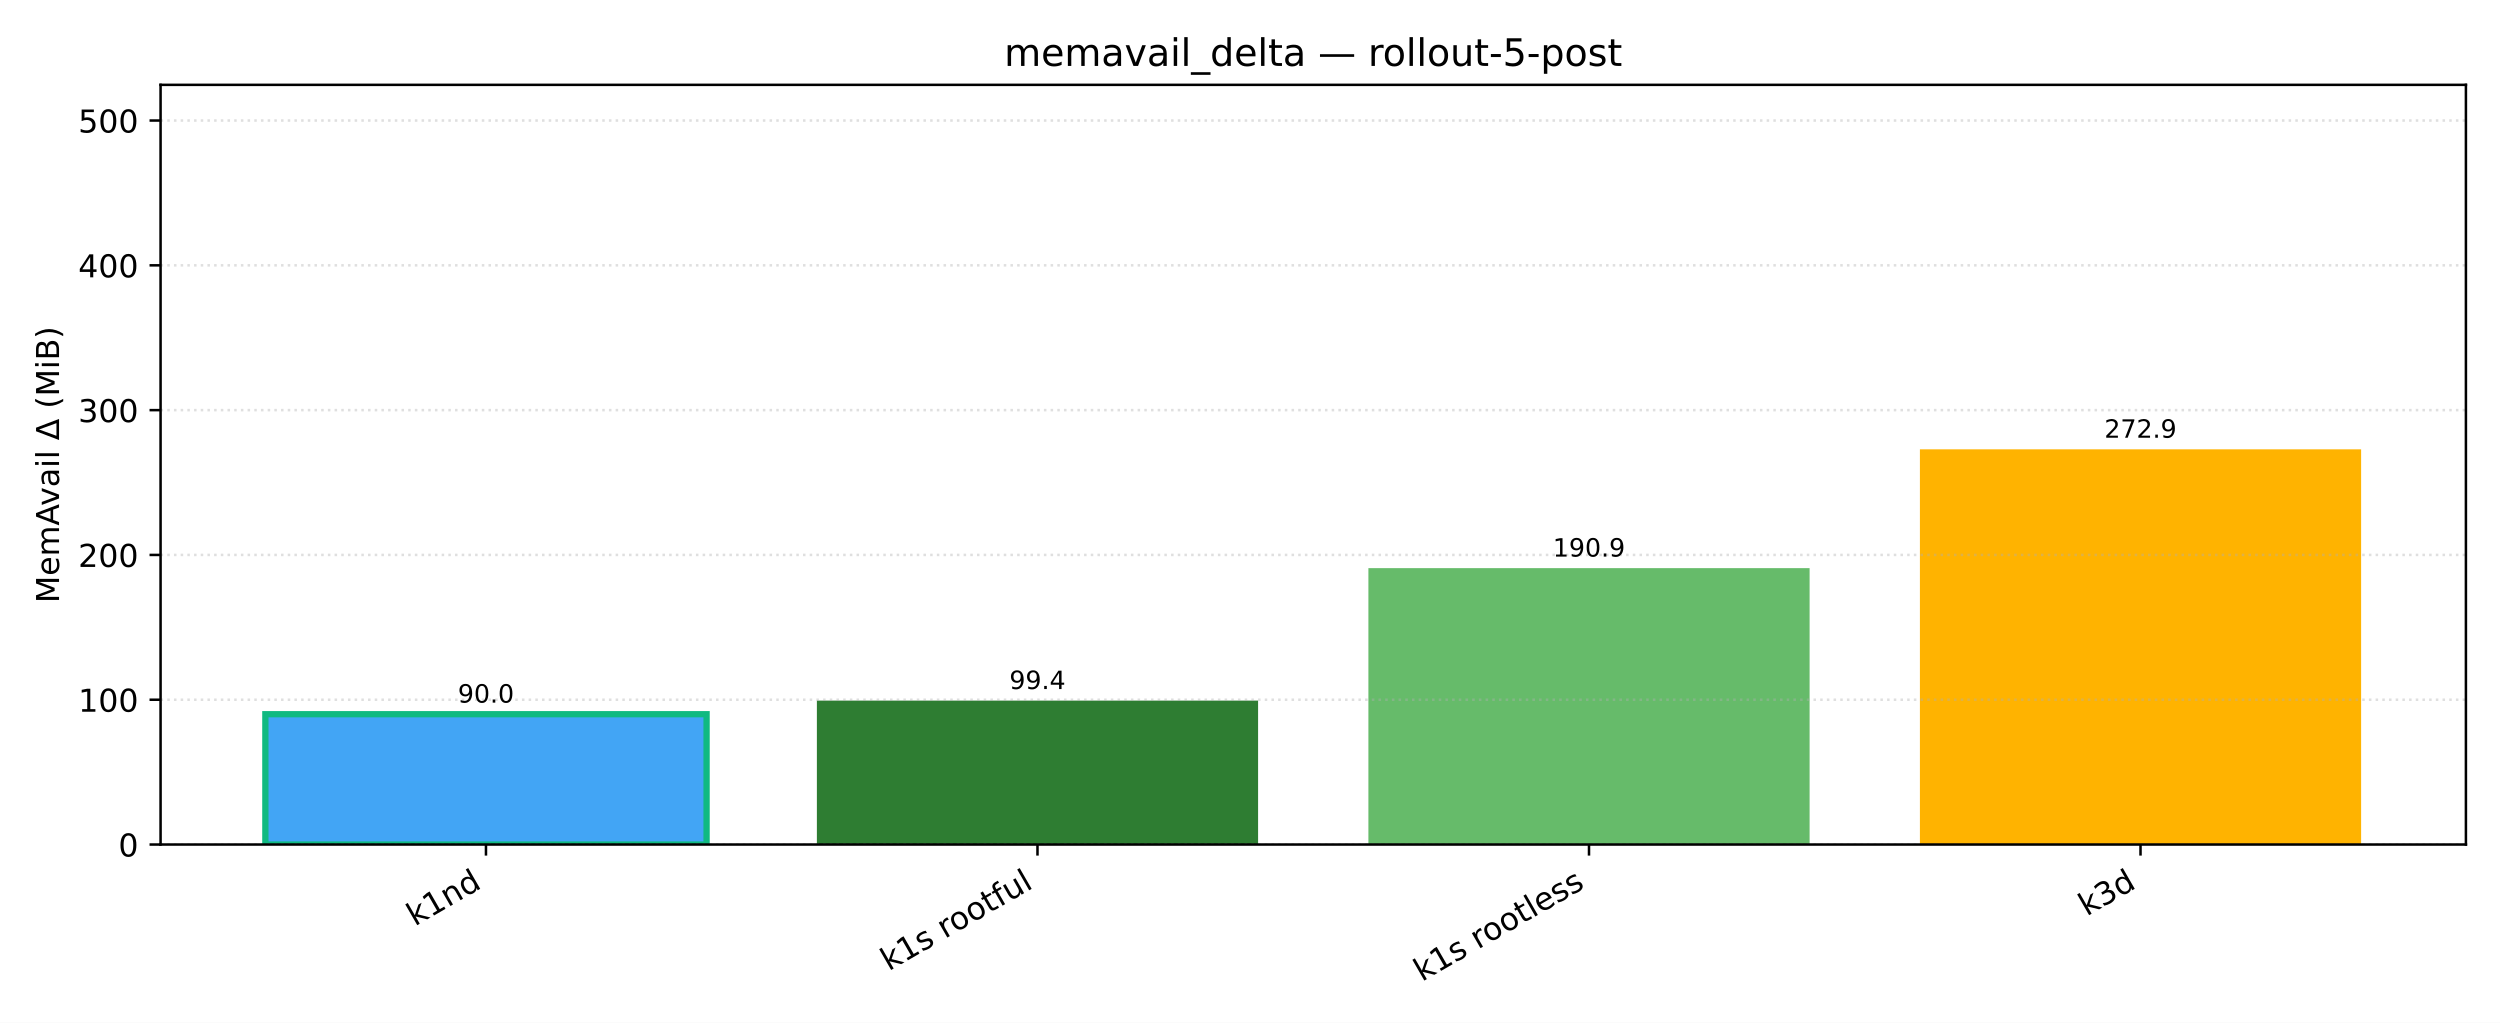
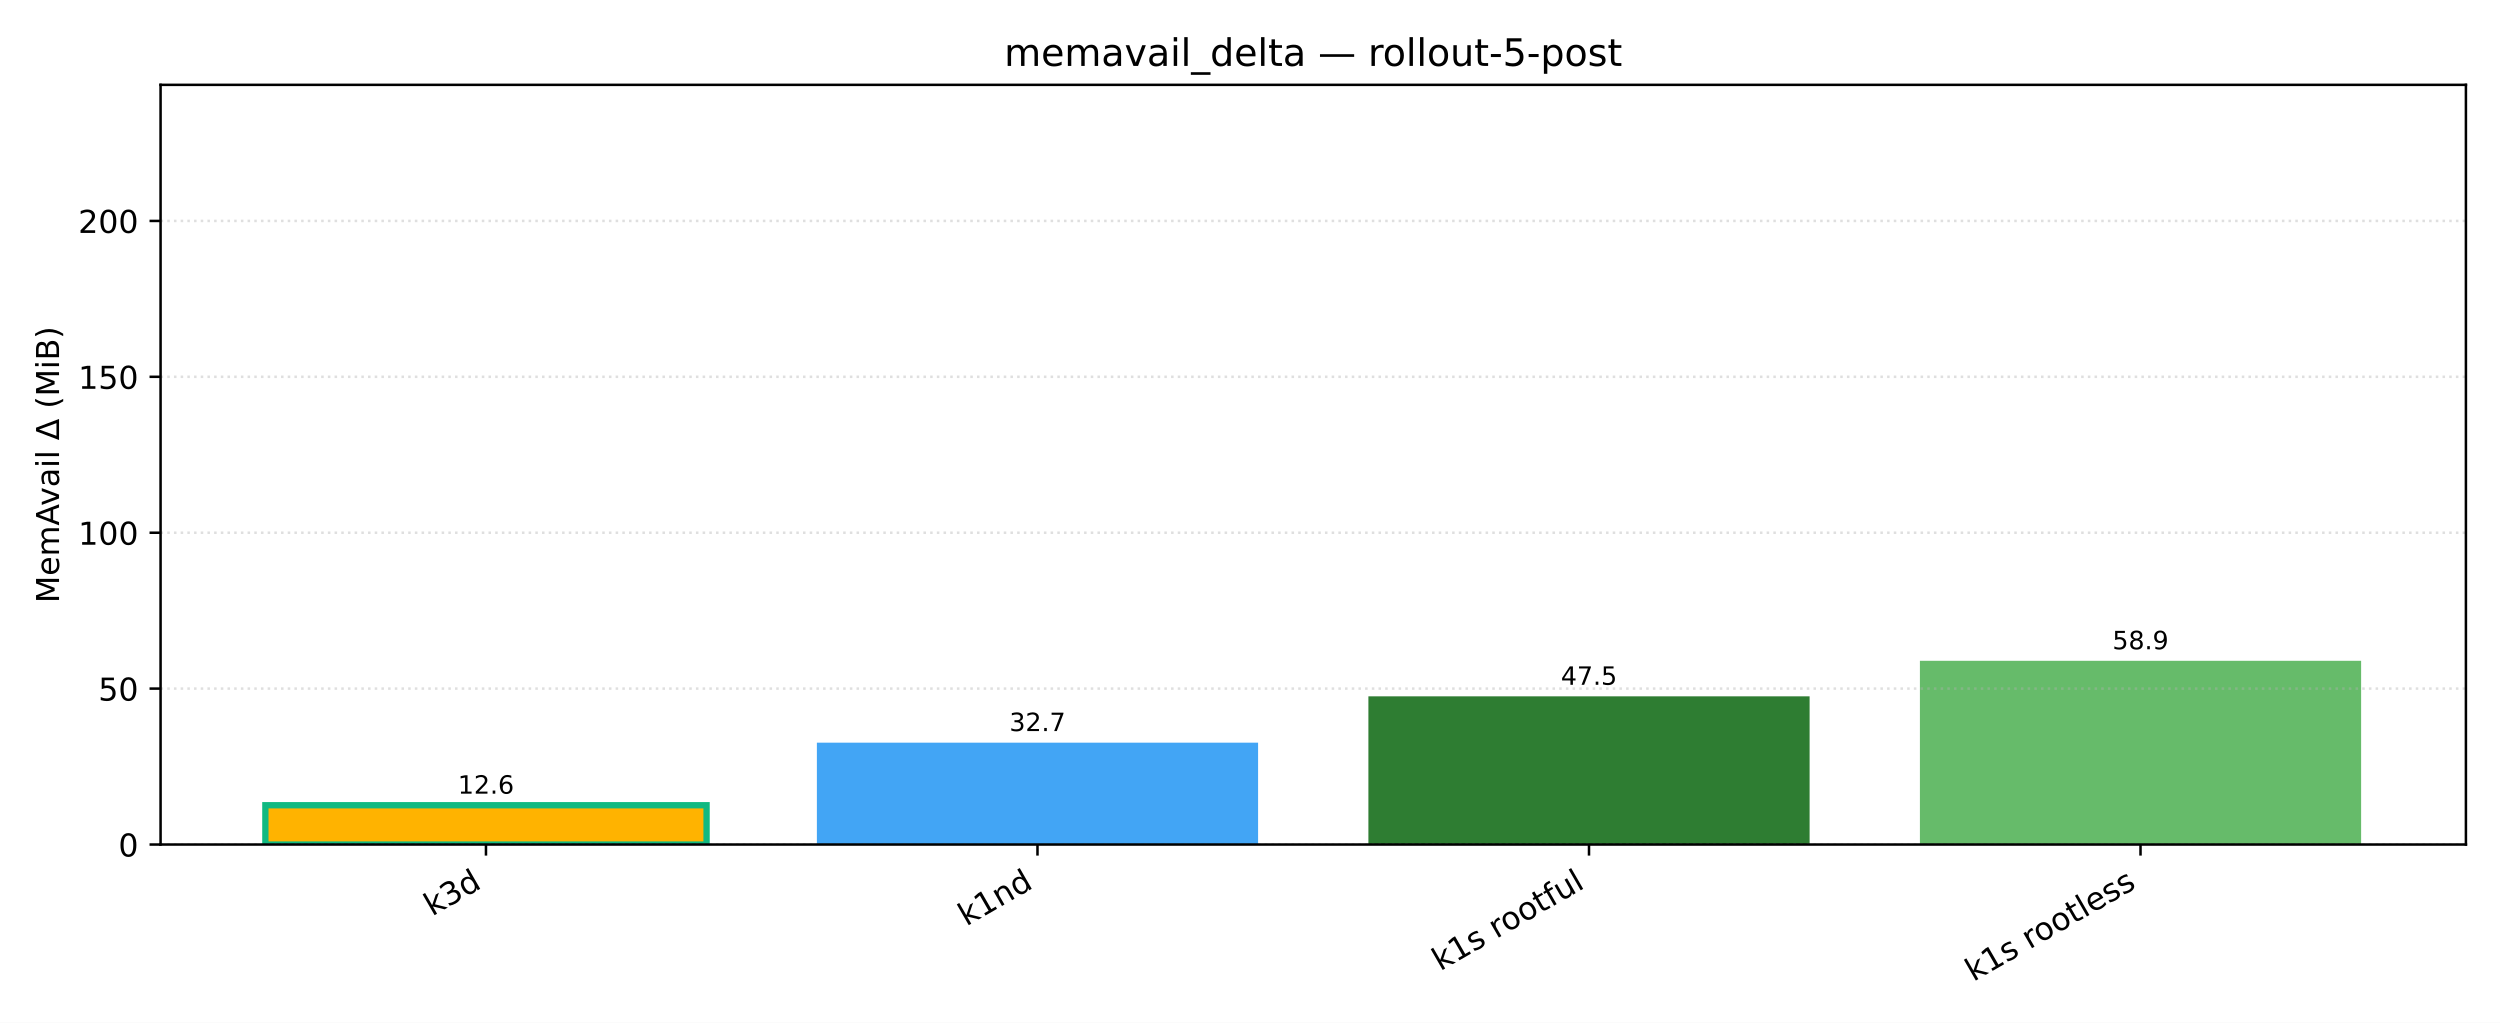
<svg xmlns="http://www.w3.org/2000/svg" xmlns:xlink="http://www.w3.org/1999/xlink" width="792pt" height="324pt" viewBox="0 0 792 324" version="1.1">
  <defs>
    <style type="text/css">*{stroke-linejoin: round; stroke-linecap: butt}</style>
  </defs>
  <g id="figure_1">
    <g id="patch_1">
      <path d="M 0 324  L 792 324  L 792 0  L 0 0  z " style="fill: #ffffff" />
    </g>
    <g id="axes_1">
      <g id="patch_2">
        <path d="M 50.87 267.545  L 781.2 267.545  L 781.2 26.88  L 50.87 26.88  z " style="fill: #ffffff" />
      </g>
      <g id="patch_3">
-         <path d="M 84.067 267.545  L 223.843 267.545  L 223.843 226.258  L 84.067 226.258  z " clip-path="url(#padafec0f7f)" style="fill: #42a5f5; stroke: #10b981; stroke-width: 2; stroke-linejoin: miter" />
+         <path d="M 84.067 267.545  L 223.843 267.545  L 223.843 255.102  L 84.067 255.102  z " clip-path="url(#p17bb90cc73)" style="fill: #ffb300; stroke: #10b981; stroke-width: 2; stroke-linejoin: miter" />
      </g>
      <g id="patch_4">
-         <path d="M 258.787 267.545  L 398.563 267.545  L 398.563 221.956  L 258.787 221.956  z " clip-path="url(#padafec0f7f)" style="fill: #2e7d32" />
+         <path d="M 258.787 267.545  L 398.563 267.545  L 398.563 235.273  L 258.787 235.273  z " clip-path="url(#p17bb90cc73)" style="fill: #42a5f5" />
      </g>
      <g id="patch_5">
-         <path d="M 433.507 267.545  L 573.283 267.545  L 573.283 179.993  L 433.507 179.993  z " clip-path="url(#padafec0f7f)" style="fill: #66bb6a" />
+         <path d="M 433.507 267.545  L 573.283 267.545  L 573.283 220.602  L 433.507 220.602  z " clip-path="url(#p17bb90cc73)" style="fill: #2e7d32" />
      </g>
      <g id="patch_6">
-         <path d="M 608.227 267.545  L 748.003 267.545  L 748.003 142.342  L 608.227 142.342  z " clip-path="url(#padafec0f7f)" style="fill: #ffb300" />
+         <path d="M 608.227 267.545  L 748.003 267.545  L 748.003 209.351  L 608.227 209.351  z " clip-path="url(#p17bb90cc73)" style="fill: #66bb6a" />
      </g>
      <g id="matplotlib.axis_1">
        <g id="xtick_1">
          <g id="line2d_1">
            <defs>
-               <path id="m9d5cf98ac4" d="M 0 0  L 0 3.5  " style="stroke: #000000; stroke-width: 0.8" />
+               <path id="mf67322bbaf" d="M 0 0  L 0 3.5  " style="stroke: #000000; stroke-width: 0.8" />
            </defs>
            <g>
-               <use xlink:href="#m9d5cf98ac4" x="153.955" y="267.545" style="stroke: #000000; stroke-width: 0.8" />
+               <use xlink:href="#mf67322bbaf" x="153.955" y="267.545" style="stroke: #000000; stroke-width: 0.8" />
            </g>
          </g>
          <g id="text_1">
-             <g transform="translate(131.4038 293.5454) rotate(-30) scale(0.1 -0.1)">
+             <g transform="translate(136.8922 290.3767) rotate(-30) scale(0.1 -0.1)">
              <defs>
                <path id="DejaVuSans-6b" d="M 581 4863  L 1159 4863  L 1159 1991  L 2875 3500  L 3609 3500  L 1753 1863  L 3688 0  L 2938 0  L 1159 1709  L 1159 0  L 581 0  L 581 4863  z " transform="scale(0.015625)" />
+                 <path id="DejaVuSans-33" d="M 2597 2516  Q 3050 2419 3304 2112  Q 3559 1806 3559 1356  Q 3559 666 3084 287  Q 2609 -91 1734 -91  Q 1441 -91 1130 -33  Q 819 25 488 141  L 488 750  Q 750 597 1062 519  Q 1375 441 1716 441  Q 2309 441 2620 675  Q 2931 909 2931 1356  Q 2931 1769 2642 2001  Q 2353 2234 1838 2234  L 1294 2234  L 1294 2753  L 1863 2753  Q 2328 2753 2575 2939  Q 2822 3125 2822 3475  Q 2822 3834 2567 4026  Q 2313 4219 1838 4219  Q 1578 4219 1281 4162  Q 984 4106 628 3988  L 628 4550  Q 988 4650 1302 4700  Q 1616 4750 1894 4750  Q 2613 4750 3031 4423  Q 3450 4097 3450 3541  Q 3450 3153 3228 2886  Q 3006 2619 2597 2516  z " transform="scale(0.015625)" />
+                 <path id="DejaVuSans-64" d="M 2906 2969  L 2906 4863  L 3481 4863  L 3481 0  L 2906 0  L 2906 525  Q 2725 213 2448 61  Q 2172 -91 1784 -91  Q 1150 -91 751 415  Q 353 922 353 1747  Q 353 2572 751 3078  Q 1150 3584 1784 3584  Q 2172 3584 2448 3432  Q 2725 3281 2906 2969  z M 947 1747  Q 947 1113 1208 752  Q 1469 391 1925 391  Q 2381 391 2643 752  Q 2906 1113 2906 1747  Q 2906 2381 2643 2742  Q 2381 3103 1925 3103  Q 1469 3103 1208 2742  Q 947 2381 947 1747  z " transform="scale(0.015625)" />
+               </defs>
+               <use xlink:href="#DejaVuSans-6b" />
+               <use xlink:href="#DejaVuSans-33" transform="translate(57.91016 0)" />
+               <use xlink:href="#DejaVuSans-64" transform="translate(121.5332 0)" />
+             </g>
+           </g>
+         </g>
+         <g id="xtick_2">
+           <g id="line2d_2">
+             <g>
+               <use xlink:href="#mf67322bbaf" x="328.675" y="267.545" style="stroke: #000000; stroke-width: 0.8" />
+             </g>
+           </g>
+           <g id="text_2">
+             <g transform="translate(306.1238 293.5454) rotate(-30) scale(0.1 -0.1)">
+               <defs>
                <path id="DejaVuSans-31" d="M 794 531  L 1825 531  L 1825 4091  L 703 3866  L 703 4441  L 1819 4666  L 2450 4666  L 2450 531  L 3481 531  L 3481 0  L 794 0  L 794 531  z " transform="scale(0.015625)" />
                <path id="DejaVuSans-6e" d="M 3513 2113  L 3513 0  L 2938 0  L 2938 2094  Q 2938 2591 2744 2837  Q 2550 3084 2163 3084  Q 1697 3084 1428 2787  Q 1159 2491 1159 1978  L 1159 0  L 581 0  L 581 3500  L 1159 3500  L 1159 2956  Q 1366 3272 1645 3428  Q 1925 3584 2291 3584  Q 2894 3584 3203 3211  Q 3513 2838 3513 2113  z " transform="scale(0.015625)" />
-                 <path id="DejaVuSans-64" d="M 2906 2969  L 2906 4863  L 3481 4863  L 3481 0  L 2906 0  L 2906 525  Q 2725 213 2448 61  Q 2172 -91 1784 -91  Q 1150 -91 751 415  Q 353 922 353 1747  Q 353 2572 751 3078  Q 1150 3584 1784 3584  Q 2172 3584 2448 3432  Q 2725 3281 2906 2969  z M 947 1747  Q 947 1113 1208 752  Q 1469 391 1925 391  Q 2381 391 2643 752  Q 2906 1113 2906 1747  Q 2906 2381 2643 2742  Q 2381 3103 1925 3103  Q 1469 3103 1208 2742  Q 947 2381 947 1747  z " transform="scale(0.015625)" />
              </defs>
              <use xlink:href="#DejaVuSans-6b" />
              <use xlink:href="#DejaVuSans-31" transform="translate(57.91016 0)" />
              <use xlink:href="#DejaVuSans-6e" transform="translate(121.5332 0)" />
              <use xlink:href="#DejaVuSans-64" transform="translate(184.9121 0)" />
            </g>
          </g>
        </g>
-         <g id="xtick_2">
-           <g id="line2d_2">
-             <g>
-               <use xlink:href="#m9d5cf98ac4" x="328.675" y="267.545" style="stroke: #000000; stroke-width: 0.8" />
-             </g>
-           </g>
-           <g id="text_2">
-             <g transform="translate(281.545 307.7361) rotate(-30) scale(0.1 -0.1)">
+         <g id="xtick_3">
+           <g id="line2d_3">
+             <g>
+               <use xlink:href="#mf67322bbaf" x="503.395" y="267.545" style="stroke: #000000; stroke-width: 0.8" />
+             </g>
+           </g>
+           <g id="text_3">
+             <g transform="translate(456.2651 307.7361) rotate(-30) scale(0.1 -0.1)">
              <defs>
                <path id="DejaVuSans-73" d="M 2834 3397  L 2834 2853  Q 2591 2978 2328 3040  Q 2066 3103 1784 3103  Q 1356 3103 1142 2972  Q 928 2841 928 2578  Q 928 2378 1081 2264  Q 1234 2150 1697 2047  L 1894 2003  Q 2506 1872 2764 1633  Q 3022 1394 3022 966  Q 3022 478 2636 193  Q 2250 -91 1575 -91  Q 1294 -91 989 -36  Q 684 19 347 128  L 347 722  Q 666 556 975 473  Q 1284 391 1588 391  Q 1994 391 2212 530  Q 2431 669 2431 922  Q 2431 1156 2273 1281  Q 2116 1406 1581 1522  L 1381 1569  Q 847 1681 609 1914  Q 372 2147 372 2553  Q 372 3047 722 3315  Q 1072 3584 1716 3584  Q 2034 3584 2315 3537  Q 2597 3491 2834 3397  z " transform="scale(0.015625)" />
                <path id="DejaVuSans-20" transform="scale(0.015625)" />
                <path id="DejaVuSans-72" d="M 2631 2963  Q 2534 3019 2420 3045  Q 2306 3072 2169 3072  Q 1681 3072 1420 2755  Q 1159 2438 1159 1844  L 1159 0  L 581 0  L 581 3500  L 1159 3500  L 1159 2956  Q 1341 3275 1631 3429  Q 1922 3584 2338 3584  Q 2397 3584 2469 3576  Q 2541 3569 2628 3553  L 2631 2963  z " transform="scale(0.015625)" />
                <path id="DejaVuSans-6f" d="M 1959 3097  Q 1497 3097 1228 2736  Q 959 2375 959 1747  Q 959 1119 1226 758  Q 1494 397 1959 397  Q 2419 397 2687 759  Q 2956 1122 2956 1747  Q 2956 2369 2687 2733  Q 2419 3097 1959 3097  z M 1959 3584  Q 2709 3584 3137 3096  Q 3566 2609 3566 1747  Q 3566 888 3137 398  Q 2709 -91 1959 -91  Q 1206 -91 779 398  Q 353 888 353 1747  Q 353 2609 779 3096  Q 1206 3584 1959 3584  z " transform="scale(0.015625)" />
                <path id="DejaVuSans-74" d="M 1172 4494  L 1172 3500  L 2356 3500  L 2356 3053  L 1172 3053  L 1172 1153  Q 1172 725 1289 603  Q 1406 481 1766 481  L 2356 481  L 2356 0  L 1766 0  Q 1100 0 847 248  Q 594 497 594 1153  L 594 3053  L 172 3053  L 172 3500  L 594 3500  L 594 4494  L 1172 4494  z " transform="scale(0.015625)" />
                <path id="DejaVuSans-66" d="M 2375 4863  L 2375 4384  L 1825 4384  Q 1516 4384 1395 4259  Q 1275 4134 1275 3809  L 1275 3500  L 2222 3500  L 2222 3053  L 1275 3053  L 1275 0  L 697 0  L 697 3053  L 147 3053  L 147 3500  L 697 3500  L 697 3744  Q 697 4328 969 4595  Q 1241 4863 1831 4863  L 2375 4863  z " transform="scale(0.015625)" />
                <path id="DejaVuSans-75" d="M 544 1381  L 544 3500  L 1119 3500  L 1119 1403  Q 1119 906 1312 657  Q 1506 409 1894 409  Q 2359 409 2629 706  Q 2900 1003 2900 1516  L 2900 3500  L 3475 3500  L 3475 0  L 2900 0  L 2900 538  Q 2691 219 2414 64  Q 2138 -91 1772 -91  Q 1169 -91 856 284  Q 544 659 544 1381  z M 1991 3584  L 1991 3584  z " transform="scale(0.015625)" />
                <path id="DejaVuSans-6c" d="M 603 4863  L 1178 4863  L 1178 0  L 603 0  L 603 4863  z " transform="scale(0.015625)" />
              </defs>
              <use xlink:href="#DejaVuSans-6b" />
              <use xlink:href="#DejaVuSans-31" transform="translate(57.91016 0)" />
              <use xlink:href="#DejaVuSans-73" transform="translate(121.5332 0)" />
              <use xlink:href="#DejaVuSans-20" transform="translate(173.6328 0)" />
              <use xlink:href="#DejaVuSans-72" transform="translate(205.4199 0)" />
              <use xlink:href="#DejaVuSans-6f" transform="translate(244.2832 0)" />
              <use xlink:href="#DejaVuSans-6f" transform="translate(305.4648 0)" />
              <use xlink:href="#DejaVuSans-74" transform="translate(366.6465 0)" />
              <use xlink:href="#DejaVuSans-66" transform="translate(405.8555 0)" />
              <use xlink:href="#DejaVuSans-75" transform="translate(441.0605 0)" />
              <use xlink:href="#DejaVuSans-6c" transform="translate(504.4395 0)" />
            </g>
          </g>
        </g>
-         <g id="xtick_3">
-           <g id="line2d_3">
-             <g>
-               <use xlink:href="#m9d5cf98ac4" x="503.395" y="267.545" style="stroke: #000000; stroke-width: 0.8" />
-             </g>
-           </g>
-           <g id="text_3">
-             <g transform="translate(450.4505 311.0931) rotate(-30) scale(0.1 -0.1)">
+         <g id="xtick_4">
+           <g id="line2d_4">
+             <g>
+               <use xlink:href="#mf67322bbaf" x="678.115" y="267.545" style="stroke: #000000; stroke-width: 0.8" />
+             </g>
+           </g>
+           <g id="text_4">
+             <g transform="translate(625.1706 311.0931) rotate(-30) scale(0.1 -0.1)">
              <defs>
                <path id="DejaVuSans-65" d="M 3597 1894  L 3597 1613  L 953 1613  Q 991 1019 1311 708  Q 1631 397 2203 397  Q 2534 397 2845 478  Q 3156 559 3463 722  L 3463 178  Q 3153 47 2828 -22  Q 2503 -91 2169 -91  Q 1331 -91 842 396  Q 353 884 353 1716  Q 353 2575 817 3079  Q 1281 3584 2069 3584  Q 2775 3584 3186 3129  Q 3597 2675 3597 1894  z M 3022 2063  Q 3016 2534 2758 2815  Q 2500 3097 2075 3097  Q 1594 3097 1305 2825  Q 1016 2553 972 2059  L 3022 2063  z " transform="scale(0.015625)" />
              </defs>
              <use xlink:href="#DejaVuSans-6b" />
              <use xlink:href="#DejaVuSans-31" transform="translate(57.91016 0)" />
              <use xlink:href="#DejaVuSans-73" transform="translate(121.5332 0)" />
              <use xlink:href="#DejaVuSans-20" transform="translate(173.6328 0)" />
              <use xlink:href="#DejaVuSans-72" transform="translate(205.4199 0)" />
              <use xlink:href="#DejaVuSans-6f" transform="translate(244.2832 0)" />
              <use xlink:href="#DejaVuSans-6f" transform="translate(305.4648 0)" />
              <use xlink:href="#DejaVuSans-74" transform="translate(366.6465 0)" />
              <use xlink:href="#DejaVuSans-6c" transform="translate(405.8555 0)" />
              <use xlink:href="#DejaVuSans-65" transform="translate(433.6387 0)" />
              <use xlink:href="#DejaVuSans-73" transform="translate(495.1621 0)" />
              <use xlink:href="#DejaVuSans-73" transform="translate(547.2617 0)" />
            </g>
          </g>
        </g>
-         <g id="xtick_4">
-           <g id="line2d_4">
-             <g>
-               <use xlink:href="#m9d5cf98ac4" x="678.115" y="267.545" style="stroke: #000000; stroke-width: 0.8" />
-             </g>
-           </g>
-           <g id="text_4">
-             <g transform="translate(661.0525 290.3767) rotate(-30) scale(0.1 -0.1)">
-               <defs>
-                 <path id="DejaVuSans-33" d="M 2597 2516  Q 3050 2419 3304 2112  Q 3559 1806 3559 1356  Q 3559 666 3084 287  Q 2609 -91 1734 -91  Q 1441 -91 1130 -33  Q 819 25 488 141  L 488 750  Q 750 597 1062 519  Q 1375 441 1716 441  Q 2309 441 2620 675  Q 2931 909 2931 1356  Q 2931 1769 2642 2001  Q 2353 2234 1838 2234  L 1294 2234  L 1294 2753  L 1863 2753  Q 2328 2753 2575 2939  Q 2822 3125 2822 3475  Q 2822 3834 2567 4026  Q 2313 4219 1838 4219  Q 1578 4219 1281 4162  Q 984 4106 628 3988  L 628 4550  Q 988 4650 1302 4700  Q 1616 4750 1894 4750  Q 2613 4750 3031 4423  Q 3450 4097 3450 3541  Q 3450 3153 3228 2886  Q 3006 2619 2597 2516  z " transform="scale(0.015625)" />
-               </defs>
-               <use xlink:href="#DejaVuSans-6b" />
-               <use xlink:href="#DejaVuSans-33" transform="translate(57.91016 0)" />
-               <use xlink:href="#DejaVuSans-64" transform="translate(121.5332 0)" />
-             </g>
-           </g>
-         </g>
      </g>
      <g id="matplotlib.axis_2">
        <g id="ytick_1">
          <g id="line2d_5">
-             <path d="M 50.87 267.545  L 781.2 267.545  " clip-path="url(#padafec0f7f)" style="fill: none; stroke-dasharray: 0.8,1.32; stroke-dashoffset: 0; stroke: #b0b0b0; stroke-opacity: 0.4; stroke-width: 0.8" />
+             <path d="M 50.87 267.545  L 781.2 267.545  " clip-path="url(#p17bb90cc73)" style="fill: none; stroke-dasharray: 0.8,1.32; stroke-dashoffset: 0; stroke: #b0b0b0; stroke-opacity: 0.4; stroke-width: 0.8" />
          </g>
          <g id="line2d_6">
            <defs>
-               <path id="ma9db6f9432" d="M 0 0  L -3.5 0  " style="stroke: #000000; stroke-width: 0.8" />
+               <path id="m712dbb9ebc" d="M 0 0  L -3.5 0  " style="stroke: #000000; stroke-width: 0.8" />
            </defs>
            <g>
-               <use xlink:href="#ma9db6f9432" x="50.87" y="267.545" style="stroke: #000000; stroke-width: 0.8" />
+               <use xlink:href="#m712dbb9ebc" x="50.87" y="267.545" style="stroke: #000000; stroke-width: 0.8" />
            </g>
          </g>
          <g id="text_5">
            <g transform="translate(37.5075 271.3447) scale(0.1 -0.1)">
              <defs>
                <path id="DejaVuSans-30" d="M 2034 4250  Q 1547 4250 1301 3770  Q 1056 3291 1056 2328  Q 1056 1369 1301 889  Q 1547 409 2034 409  Q 2525 409 2770 889  Q 3016 1369 3016 2328  Q 3016 3291 2770 3770  Q 2525 4250 2034 4250  z M 2034 4750  Q 2819 4750 3233 4129  Q 3647 3509 3647 2328  Q 3647 1150 3233 529  Q 2819 -91 2034 -91  Q 1250 -91 836 529  Q 422 1150 422 2328  Q 422 3509 836 4129  Q 1250 4750 2034 4750  z " transform="scale(0.015625)" />
              </defs>
              <use xlink:href="#DejaVuSans-30" />
            </g>
          </g>
        </g>
        <g id="ytick_2">
          <g id="line2d_7">
-             <path d="M 50.87 221.675  L 781.2 221.675  " clip-path="url(#padafec0f7f)" style="fill: none; stroke-dasharray: 0.8,1.32; stroke-dashoffset: 0; stroke: #b0b0b0; stroke-opacity: 0.4; stroke-width: 0.8" />
+             <path d="M 50.87 218.156  L 781.2 218.156  " clip-path="url(#p17bb90cc73)" style="fill: none; stroke-dasharray: 0.8,1.32; stroke-dashoffset: 0; stroke: #b0b0b0; stroke-opacity: 0.4; stroke-width: 0.8" />
          </g>
          <g id="line2d_8">
            <g>
-               <use xlink:href="#ma9db6f9432" x="50.87" y="221.675" style="stroke: #000000; stroke-width: 0.8" />
+               <use xlink:href="#m712dbb9ebc" x="50.87" y="218.156" style="stroke: #000000; stroke-width: 0.8" />
            </g>
          </g>
          <g id="text_6">
-             <g transform="translate(24.7825 225.4739) scale(0.1 -0.1)">
+             <g transform="translate(31.145 221.9552) scale(0.1 -0.1)">
+               <defs>
+                 <path id="DejaVuSans-35" d="M 691 4666  L 3169 4666  L 3169 4134  L 1269 4134  L 1269 2991  Q 1406 3038 1543 3061  Q 1681 3084 1819 3084  Q 2600 3084 3056 2656  Q 3513 2228 3513 1497  Q 3513 744 3044 326  Q 2575 -91 1722 -91  Q 1428 -91 1123 -41  Q 819 9 494 109  L 494 744  Q 775 591 1075 516  Q 1375 441 1709 441  Q 2250 441 2565 725  Q 2881 1009 2881 1497  Q 2881 1984 2565 2268  Q 2250 2553 1709 2553  Q 1456 2553 1204 2497  Q 953 2441 691 2322  L 691 4666  z " transform="scale(0.015625)" />
+               </defs>
+               <use xlink:href="#DejaVuSans-35" />
+               <use xlink:href="#DejaVuSans-30" transform="translate(63.62305 0)" />
+             </g>
+           </g>
+         </g>
+         <g id="ytick_3">
+           <g id="line2d_9">
+             <path d="M 50.87 168.767  L 781.2 168.767  " clip-path="url(#p17bb90cc73)" style="fill: none; stroke-dasharray: 0.8,1.32; stroke-dashoffset: 0; stroke: #b0b0b0; stroke-opacity: 0.4; stroke-width: 0.8" />
+           </g>
+           <g id="line2d_10">
+             <g>
+               <use xlink:href="#m712dbb9ebc" x="50.87" y="168.767" style="stroke: #000000; stroke-width: 0.8" />
+             </g>
+           </g>
+           <g id="text_7">
+             <g transform="translate(24.7825 172.5658) scale(0.1 -0.1)">
              <use xlink:href="#DejaVuSans-31" />
              <use xlink:href="#DejaVuSans-30" transform="translate(63.62305 0)" />
              <use xlink:href="#DejaVuSans-30" transform="translate(127.2461 0)" />
            </g>
          </g>
        </g>
-         <g id="ytick_3">
-           <g id="line2d_9">
-             <path d="M 50.87 175.804  L 781.2 175.804  " clip-path="url(#padafec0f7f)" style="fill: none; stroke-dasharray: 0.8,1.32; stroke-dashoffset: 0; stroke: #b0b0b0; stroke-opacity: 0.4; stroke-width: 0.8" />
-           </g>
-           <g id="line2d_10">
-             <g>
-               <use xlink:href="#ma9db6f9432" x="50.87" y="175.804" style="stroke: #000000; stroke-width: 0.8" />
-             </g>
-           </g>
-           <g id="text_7">
-             <g transform="translate(24.7825 179.6032) scale(0.1 -0.1)">
+         <g id="ytick_4">
+           <g id="line2d_11">
+             <path d="M 50.87 119.377  L 781.2 119.377  " clip-path="url(#p17bb90cc73)" style="fill: none; stroke-dasharray: 0.8,1.32; stroke-dashoffset: 0; stroke: #b0b0b0; stroke-opacity: 0.4; stroke-width: 0.8" />
+           </g>
+           <g id="line2d_12">
+             <g>
+               <use xlink:href="#m712dbb9ebc" x="50.87" y="119.377" style="stroke: #000000; stroke-width: 0.8" />
+             </g>
+           </g>
+           <g id="text_8">
+             <g transform="translate(24.7825 123.1764) scale(0.1 -0.1)">
+               <use xlink:href="#DejaVuSans-31" />
+               <use xlink:href="#DejaVuSans-35" transform="translate(63.62305 0)" />
+               <use xlink:href="#DejaVuSans-30" transform="translate(127.2461 0)" />
+             </g>
+           </g>
+         </g>
+         <g id="ytick_5">
+           <g id="line2d_13">
+             <path d="M 50.87 69.988  L 781.2 69.988  " clip-path="url(#p17bb90cc73)" style="fill: none; stroke-dasharray: 0.8,1.32; stroke-dashoffset: 0; stroke: #b0b0b0; stroke-opacity: 0.4; stroke-width: 0.8" />
+           </g>
+           <g id="line2d_14">
+             <g>
+               <use xlink:href="#m712dbb9ebc" x="50.87" y="69.988" style="stroke: #000000; stroke-width: 0.8" />
+             </g>
+           </g>
+           <g id="text_9">
+             <g transform="translate(24.7825 73.78694) scale(0.1 -0.1)">
              <defs>
                <path id="DejaVuSans-32" d="M 1228 531  L 3431 531  L 3431 0  L 469 0  L 469 531  Q 828 903 1448 1529  Q 2069 2156 2228 2338  Q 2531 2678 2651 2914  Q 2772 3150 2772 3378  Q 2772 3750 2511 3984  Q 2250 4219 1831 4219  Q 1534 4219 1204 4116  Q 875 4013 500 3803  L 500 4441  Q 881 4594 1212 4672  Q 1544 4750 1819 4750  Q 2544 4750 2975 4387  Q 3406 4025 3406 3419  Q 3406 3131 3298 2873  Q 3191 2616 2906 2266  Q 2828 2175 2409 1742  Q 1991 1309 1228 531  z " transform="scale(0.015625)" />
              </defs>
              <use xlink:href="#DejaVuSans-32" />
              <use xlink:href="#DejaVuSans-30" transform="translate(63.62305 0)" />
              <use xlink:href="#DejaVuSans-30" transform="translate(127.2461 0)" />
            </g>
          </g>
        </g>
-         <g id="ytick_4">
-           <g id="line2d_11">
-             <path d="M 50.87 129.933  L 781.2 129.933  " clip-path="url(#padafec0f7f)" style="fill: none; stroke-dasharray: 0.8,1.32; stroke-dashoffset: 0; stroke: #b0b0b0; stroke-opacity: 0.4; stroke-width: 0.8" />
-           </g>
-           <g id="line2d_12">
-             <g>
-               <use xlink:href="#ma9db6f9432" x="50.87" y="129.933" style="stroke: #000000; stroke-width: 0.8" />
-             </g>
-           </g>
-           <g id="text_8">
-             <g transform="translate(24.7825 133.7325) scale(0.1 -0.1)">
-               <use xlink:href="#DejaVuSans-33" />
-               <use xlink:href="#DejaVuSans-30" transform="translate(63.62305 0)" />
-               <use xlink:href="#DejaVuSans-30" transform="translate(127.2461 0)" />
-             </g>
-           </g>
-         </g>
-         <g id="ytick_5">
-           <g id="line2d_13">
-             <path d="M 50.87 84.063  L 781.2 84.063  " clip-path="url(#padafec0f7f)" style="fill: none; stroke-dasharray: 0.8,1.32; stroke-dashoffset: 0; stroke: #b0b0b0; stroke-opacity: 0.4; stroke-width: 0.8" />
-           </g>
-           <g id="line2d_14">
-             <g>
-               <use xlink:href="#ma9db6f9432" x="50.87" y="84.063" style="stroke: #000000; stroke-width: 0.8" />
-             </g>
-           </g>
-           <g id="text_9">
-             <g transform="translate(24.7825 87.86175) scale(0.1 -0.1)">
-               <defs>
-                 <path id="DejaVuSans-34" d="M 2419 4116  L 825 1625  L 2419 1625  L 2419 4116  z M 2253 4666  L 3047 4666  L 3047 1625  L 3713 1625  L 3713 1100  L 3047 1100  L 3047 0  L 2419 0  L 2419 1100  L 313 1100  L 313 1709  L 2253 4666  z " transform="scale(0.015625)" />
-               </defs>
-               <use xlink:href="#DejaVuSans-34" />
-               <use xlink:href="#DejaVuSans-30" transform="translate(63.62305 0)" />
-               <use xlink:href="#DejaVuSans-30" transform="translate(127.2461 0)" />
-             </g>
-           </g>
-         </g>
-         <g id="ytick_6">
-           <g id="line2d_15">
-             <path d="M 50.87 38.192  L 781.2 38.192  " clip-path="url(#padafec0f7f)" style="fill: none; stroke-dasharray: 0.8,1.32; stroke-dashoffset: 0; stroke: #b0b0b0; stroke-opacity: 0.4; stroke-width: 0.8" />
-           </g>
-           <g id="line2d_16">
-             <g>
-               <use xlink:href="#ma9db6f9432" x="50.87" y="38.192" style="stroke: #000000; stroke-width: 0.8" />
-             </g>
-           </g>
-           <g id="text_10">
-             <g transform="translate(24.7825 41.99101) scale(0.1 -0.1)">
-               <defs>
-                 <path id="DejaVuSans-35" d="M 691 4666  L 3169 4666  L 3169 4134  L 1269 4134  L 1269 2991  Q 1406 3038 1543 3061  Q 1681 3084 1819 3084  Q 2600 3084 3056 2656  Q 3513 2228 3513 1497  Q 3513 744 3044 326  Q 2575 -91 1722 -91  Q 1428 -91 1123 -41  Q 819 9 494 109  L 494 744  Q 775 591 1075 516  Q 1375 441 1709 441  Q 2250 441 2565 725  Q 2881 1009 2881 1497  Q 2881 1984 2565 2268  Q 2250 2553 1709 2553  Q 1456 2553 1204 2497  Q 953 2441 691 2322  L 691 4666  z " transform="scale(0.015625)" />
-               </defs>
-               <use xlink:href="#DejaVuSans-35" />
-               <use xlink:href="#DejaVuSans-30" transform="translate(63.62305 0)" />
-               <use xlink:href="#DejaVuSans-30" transform="translate(127.2461 0)" />
-             </g>
-           </g>
-         </g>
-         <g id="text_11">
+         <g id="text_10">
          <g transform="translate(18.70281 191.0354) rotate(-90) scale(0.1 -0.1)">
            <defs>
              <path id="DejaVuSans-4d" d="M 628 4666  L 1569 4666  L 2759 1491  L 3956 4666  L 4897 4666  L 4897 0  L 4281 0  L 4281 4097  L 3078 897  L 2444 897  L 1241 4097  L 1241 0  L 628 0  L 628 4666  z " transform="scale(0.015625)" />
              <path id="DejaVuSans-6d" d="M 3328 2828  Q 3544 3216 3844 3400  Q 4144 3584 4550 3584  Q 5097 3584 5394 3201  Q 5691 2819 5691 2113  L 5691 0  L 5113 0  L 5113 2094  Q 5113 2597 4934 2840  Q 4756 3084 4391 3084  Q 3944 3084 3684 2787  Q 3425 2491 3425 1978  L 3425 0  L 2847 0  L 2847 2094  Q 2847 2600 2669 2842  Q 2491 3084 2119 3084  Q 1678 3084 1418 2786  Q 1159 2488 1159 1978  L 1159 0  L 581 0  L 581 3500  L 1159 3500  L 1159 2956  Q 1356 3278 1631 3431  Q 1906 3584 2284 3584  Q 2666 3584 2933 3390  Q 3200 3197 3328 2828  z " transform="scale(0.015625)" />
              <path id="DejaVuSans-41" d="M 2188 4044  L 1331 1722  L 3047 1722  L 2188 4044  z M 1831 4666  L 2547 4666  L 4325 0  L 3669 0  L 3244 1197  L 1141 1197  L 716 0  L 50 0  L 1831 4666  z " transform="scale(0.015625)" />
              <path id="DejaVuSans-76" d="M 191 3500  L 800 3500  L 1894 563  L 2988 3500  L 3597 3500  L 2284 0  L 1503 0  L 191 3500  z " transform="scale(0.015625)" />
              <path id="DejaVuSans-61" d="M 2194 1759  Q 1497 1759 1228 1600  Q 959 1441 959 1056  Q 959 750 1161 570  Q 1363 391 1709 391  Q 2188 391 2477 730  Q 2766 1069 2766 1631  L 2766 1759  L 2194 1759  z M 3341 1997  L 3341 0  L 2766 0  L 2766 531  Q 2569 213 2275 61  Q 1981 -91 1556 -91  Q 1019 -91 701 211  Q 384 513 384 1019  Q 384 1609 779 1909  Q 1175 2209 1959 2209  L 2766 2209  L 2766 2266  Q 2766 2663 2505 2880  Q 2244 3097 1772 3097  Q 1472 3097 1187 3025  Q 903 2953 641 2809  L 641 3341  Q 956 3463 1253 3523  Q 1550 3584 1831 3584  Q 2591 3584 2966 3190  Q 3341 2797 3341 1997  z " transform="scale(0.015625)" />
              <path id="DejaVuSans-69" d="M 603 3500  L 1178 3500  L 1178 0  L 603 0  L 603 3500  z M 603 4863  L 1178 4863  L 1178 4134  L 603 4134  L 603 4863  z " transform="scale(0.015625)" />
              <path id="DejaVuSans-394" d="M 2188 4044  L 906 525  L 3472 525  L 2188 4044  z M 50 0  L 1831 4666  L 2547 4666  L 4325 0  L 50 0  z " transform="scale(0.015625)" />
              <path id="DejaVuSans-28" d="M 1984 4856  Q 1566 4138 1362 3434  Q 1159 2731 1159 2009  Q 1159 1288 1364 580  Q 1569 -128 1984 -844  L 1484 -844  Q 1016 -109 783 600  Q 550 1309 550 2009  Q 550 2706 781 3412  Q 1013 4119 1484 4856  L 1984 4856  z " transform="scale(0.015625)" />
              <path id="DejaVuSans-42" d="M 1259 2228  L 1259 519  L 2272 519  Q 2781 519 3026 730  Q 3272 941 3272 1375  Q 3272 1813 3026 2020  Q 2781 2228 2272 2228  L 1259 2228  z M 1259 4147  L 1259 2741  L 2194 2741  Q 2656 2741 2882 2914  Q 3109 3088 3109 3444  Q 3109 3797 2882 3972  Q 2656 4147 2194 4147  L 1259 4147  z M 628 4666  L 2241 4666  Q 2963 4666 3353 4366  Q 3744 4066 3744 3513  Q 3744 3084 3544 2831  Q 3344 2578 2956 2516  Q 3422 2416 3680 2098  Q 3938 1781 3938 1306  Q 3938 681 3513 340  Q 3088 0 2303 0  L 628 0  L 628 4666  z " transform="scale(0.015625)" />
              <path id="DejaVuSans-29" d="M 513 4856  L 1013 4856  Q 1481 4119 1714 3412  Q 1947 2706 1947 2009  Q 1947 1309 1714 600  Q 1481 -109 1013 -844  L 513 -844  Q 928 -128 1133 580  Q 1338 1288 1338 2009  Q 1338 2731 1133 3434  Q 928 4138 513 4856  z " transform="scale(0.015625)" />
            </defs>
            <use xlink:href="#DejaVuSans-4d" />
            <use xlink:href="#DejaVuSans-65" transform="translate(86.2793 0)" />
            <use xlink:href="#DejaVuSans-6d" transform="translate(147.8027 0)" />
            <use xlink:href="#DejaVuSans-41" transform="translate(245.2148 0)" />
            <use xlink:href="#DejaVuSans-76" transform="translate(307.748 0)" />
            <use xlink:href="#DejaVuSans-61" transform="translate(366.9277 0)" />
            <use xlink:href="#DejaVuSans-69" transform="translate(428.207 0)" />
            <use xlink:href="#DejaVuSans-6c" transform="translate(455.9902 0)" />
            <use xlink:href="#DejaVuSans-20" transform="translate(483.7734 0)" />
            <use xlink:href="#DejaVuSans-394" transform="translate(515.5605 0)" />
            <use xlink:href="#DejaVuSans-20" transform="translate(583.9688 0)" />
            <use xlink:href="#DejaVuSans-28" transform="translate(615.7559 0)" />
            <use xlink:href="#DejaVuSans-4d" transform="translate(654.7695 0)" />
            <use xlink:href="#DejaVuSans-69" transform="translate(741.0488 0)" />
            <use xlink:href="#DejaVuSans-42" transform="translate(768.832 0)" />
            <use xlink:href="#DejaVuSans-29" transform="translate(837.4355 0)" />
          </g>
        </g>
      </g>
      <g id="patch_7">
        <path d="M 50.87 267.545  L 50.87 26.88  " style="fill: none; stroke: #000000; stroke-width: 0.8; stroke-linejoin: miter; stroke-linecap: square" />
      </g>
      <g id="patch_8">
        <path d="M 781.2 267.545  L 781.2 26.88  " style="fill: none; stroke: #000000; stroke-width: 0.8; stroke-linejoin: miter; stroke-linecap: square" />
      </g>
      <g id="patch_9">
        <path d="M 50.87 267.545  L 781.2 267.545  " style="fill: none; stroke: #000000; stroke-width: 0.8; stroke-linejoin: miter; stroke-linecap: square" />
      </g>
      <g id="patch_10">
        <path d="M 50.87 26.88  L 781.2 26.88  " style="fill: none; stroke: #000000; stroke-width: 0.8; stroke-linejoin: miter; stroke-linecap: square" />
      </g>
+       <g id="text_11">
+         <g transform="translate(145.0486 251.4379) scale(0.08 -0.08)">
+           <defs>
+             <path id="DejaVuSans-2e" d="M 684 794  L 1344 794  L 1344 0  L 684 0  L 684 794  z " transform="scale(0.015625)" />
+             <path id="DejaVuSans-36" d="M 2113 2584  Q 1688 2584 1439 2293  Q 1191 2003 1191 1497  Q 1191 994 1439 701  Q 1688 409 2113 409  Q 2538 409 2786 701  Q 3034 994 3034 1497  Q 3034 2003 2786 2293  Q 2538 2584 2113 2584  z M 3366 4563  L 3366 3988  Q 3128 4100 2886 4159  Q 2644 4219 2406 4219  Q 1781 4219 1451 3797  Q 1122 3375 1075 2522  Q 1259 2794 1537 2939  Q 1816 3084 2150 3084  Q 2853 3084 3261 2657  Q 3669 2231 3669 1497  Q 3669 778 3244 343  Q 2819 -91 2113 -91  Q 1303 -91 875 529  Q 447 1150 447 2328  Q 447 3434 972 4092  Q 1497 4750 2381 4750  Q 2619 4750 2861 4703  Q 3103 4656 3366 4563  z " transform="scale(0.015625)" />
+           </defs>
+           <use xlink:href="#DejaVuSans-31" />
+           <use xlink:href="#DejaVuSans-32" transform="translate(63.62305 0)" />
+           <use xlink:href="#DejaVuSans-2e" transform="translate(127.2461 0)" />
+           <use xlink:href="#DejaVuSans-36" transform="translate(159.0332 0)" />
+         </g>
+       </g>
      <g id="text_12">
-         <g transform="translate(145.0486 222.5945) scale(0.08 -0.08)">
-           <defs>
+         <g transform="translate(319.7687 231.6088) scale(0.08 -0.08)">
+           <defs>
+             <path id="DejaVuSans-37" d="M 525 4666  L 3525 4666  L 3525 4397  L 1831 0  L 1172 0  L 2766 4134  L 525 4134  L 525 4666  z " transform="scale(0.015625)" />
+           </defs>
+           <use xlink:href="#DejaVuSans-33" />
+           <use xlink:href="#DejaVuSans-32" transform="translate(63.62305 0)" />
+           <use xlink:href="#DejaVuSans-2e" transform="translate(127.2461 0)" />
+           <use xlink:href="#DejaVuSans-37" transform="translate(159.0332 0)" />
+         </g>
+       </g>
+       <g id="text_13">
+         <g transform="translate(494.4888 216.9386) scale(0.08 -0.08)">
+           <defs>
+             <path id="DejaVuSans-34" d="M 2419 4116  L 825 1625  L 2419 1625  L 2419 4116  z M 2253 4666  L 3047 4666  L 3047 1625  L 3713 1625  L 3713 1100  L 3047 1100  L 3047 0  L 2419 0  L 2419 1100  L 313 1100  L 313 1709  L 2253 4666  z " transform="scale(0.015625)" />
+           </defs>
+           <use xlink:href="#DejaVuSans-34" />
+           <use xlink:href="#DejaVuSans-37" transform="translate(63.62305 0)" />
+           <use xlink:href="#DejaVuSans-2e" transform="translate(127.2461 0)" />
+           <use xlink:href="#DejaVuSans-35" transform="translate(159.0332 0)" />
+         </g>
+       </g>
+       <g id="text_14">
+         <g transform="translate(669.2089 205.6871) scale(0.08 -0.08)">
+           <defs>
+             <path id="DejaVuSans-38" d="M 2034 2216  Q 1584 2216 1326 1975  Q 1069 1734 1069 1313  Q 1069 891 1326 650  Q 1584 409 2034 409  Q 2484 409 2743 651  Q 3003 894 3003 1313  Q 3003 1734 2745 1975  Q 2488 2216 2034 2216  z M 1403 2484  Q 997 2584 770 2862  Q 544 3141 544 3541  Q 544 4100 942 4425  Q 1341 4750 2034 4750  Q 2731 4750 3128 4425  Q 3525 4100 3525 3541  Q 3525 3141 3298 2862  Q 3072 2584 2669 2484  Q 3125 2378 3379 2068  Q 3634 1759 3634 1313  Q 3634 634 3220 271  Q 2806 -91 2034 -91  Q 1263 -91 848 271  Q 434 634 434 1313  Q 434 1759 690 2068  Q 947 2378 1403 2484  z M 1172 3481  Q 1172 3119 1398 2916  Q 1625 2713 2034 2713  Q 2441 2713 2670 2916  Q 2900 3119 2900 3481  Q 2900 3844 2670 4047  Q 2441 4250 2034 4250  Q 1625 4250 1398 4047  Q 1172 3844 1172 3481  z " transform="scale(0.015625)" />
            <path id="DejaVuSans-39" d="M 703 97  L 703 672  Q 941 559 1184 500  Q 1428 441 1663 441  Q 2288 441 2617 861  Q 2947 1281 2994 2138  Q 2813 1869 2534 1725  Q 2256 1581 1919 1581  Q 1219 1581 811 2004  Q 403 2428 403 3163  Q 403 3881 828 4315  Q 1253 4750 1959 4750  Q 2769 4750 3195 4129  Q 3622 3509 3622 2328  Q 3622 1225 3098 567  Q 2575 -91 1691 -91  Q 1453 -91 1209 -44  Q 966 3 703 97  z M 1959 2075  Q 2384 2075 2632 2365  Q 2881 2656 2881 3163  Q 2881 3666 2632 3958  Q 2384 4250 1959 4250  Q 1534 4250 1286 3958  Q 1038 3666 1038 3163  Q 1038 2656 1286 2365  Q 1534 2075 1959 2075  z " transform="scale(0.015625)" />
-             <path id="DejaVuSans-2e" d="M 684 794  L 1344 794  L 1344 0  L 684 0  L 684 794  z " transform="scale(0.015625)" />
-           </defs>
-           <use xlink:href="#DejaVuSans-39" />
-           <use xlink:href="#DejaVuSans-30" transform="translate(63.62305 0)" />
+           </defs>
+           <use xlink:href="#DejaVuSans-35" />
+           <use xlink:href="#DejaVuSans-38" transform="translate(63.62305 0)" />
          <use xlink:href="#DejaVuSans-2e" transform="translate(127.2461 0)" />
-           <use xlink:href="#DejaVuSans-30" transform="translate(159.0332 0)" />
-         </g>
-       </g>
-       <g id="text_13">
-         <g transform="translate(319.7687 218.2923) scale(0.08 -0.08)">
-           <use xlink:href="#DejaVuSans-39" />
-           <use xlink:href="#DejaVuSans-39" transform="translate(63.62305 0)" />
-           <use xlink:href="#DejaVuSans-2e" transform="translate(127.2461 0)" />
-           <use xlink:href="#DejaVuSans-34" transform="translate(159.0332 0)" />
-         </g>
-       </g>
-       <g id="text_14">
-         <g transform="translate(491.9438 176.3295) scale(0.08 -0.08)">
-           <use xlink:href="#DejaVuSans-31" />
-           <use xlink:href="#DejaVuSans-39" transform="translate(63.62305 0)" />
-           <use xlink:href="#DejaVuSans-30" transform="translate(127.2461 0)" />
-           <use xlink:href="#DejaVuSans-2e" transform="translate(190.8691 0)" />
-           <use xlink:href="#DejaVuSans-39" transform="translate(222.6562 0)" />
+           <use xlink:href="#DejaVuSans-39" transform="translate(159.0332 0)" />
        </g>
      </g>
      <g id="text_15">
-         <g transform="translate(666.6639 138.6779) scale(0.08 -0.08)">
-           <defs>
-             <path id="DejaVuSans-37" d="M 525 4666  L 3525 4666  L 3525 4397  L 1831 0  L 1172 0  L 2766 4134  L 525 4134  L 525 4666  z " transform="scale(0.015625)" />
-           </defs>
-           <use xlink:href="#DejaVuSans-32" />
-           <use xlink:href="#DejaVuSans-37" transform="translate(63.62305 0)" />
-           <use xlink:href="#DejaVuSans-32" transform="translate(127.2461 0)" />
-           <use xlink:href="#DejaVuSans-2e" transform="translate(190.8691 0)" />
-           <use xlink:href="#DejaVuSans-39" transform="translate(222.6562 0)" />
-         </g>
-       </g>
-       <g id="text_16">
        <g transform="translate(318.1375 20.88) scale(0.12 -0.12)">
          <defs>
            <path id="DejaVuSans-5f" d="M 3263 -1063  L 3263 -1509  L -63 -1509  L -63 -1063  L 3263 -1063  z " transform="scale(0.015625)" />
            <path id="DejaVuSans-2014" d="M 313 1978  L 6088 1978  L 6088 1528  L 313 1528  L 313 1978  z " transform="scale(0.015625)" />
            <path id="DejaVuSans-2d" d="M 313 2009  L 1997 2009  L 1997 1497  L 313 1497  L 313 2009  z " transform="scale(0.015625)" />
            <path id="DejaVuSans-70" d="M 1159 525  L 1159 -1331  L 581 -1331  L 581 3500  L 1159 3500  L 1159 2969  Q 1341 3281 1617 3432  Q 1894 3584 2278 3584  Q 2916 3584 3314 3078  Q 3713 2572 3713 1747  Q 3713 922 3314 415  Q 2916 -91 2278 -91  Q 1894 -91 1617 61  Q 1341 213 1159 525  z M 3116 1747  Q 3116 2381 2855 2742  Q 2594 3103 2138 3103  Q 1681 3103 1420 2742  Q 1159 2381 1159 1747  Q 1159 1113 1420 752  Q 1681 391 2138 391  Q 2594 391 2855 752  Q 3116 1113 3116 1747  z " transform="scale(0.015625)" />
          </defs>
          <use xlink:href="#DejaVuSans-6d" />
          <use xlink:href="#DejaVuSans-65" transform="translate(97.41211 0)" />
          <use xlink:href="#DejaVuSans-6d" transform="translate(158.9355 0)" />
          <use xlink:href="#DejaVuSans-61" transform="translate(256.3477 0)" />
          <use xlink:href="#DejaVuSans-76" transform="translate(317.627 0)" />
          <use xlink:href="#DejaVuSans-61" transform="translate(376.8066 0)" />
          <use xlink:href="#DejaVuSans-69" transform="translate(438.0859 0)" />
          <use xlink:href="#DejaVuSans-6c" transform="translate(465.8691 0)" />
          <use xlink:href="#DejaVuSans-5f" transform="translate(493.6523 0)" />
          <use xlink:href="#DejaVuSans-64" transform="translate(543.6523 0)" />
          <use xlink:href="#DejaVuSans-65" transform="translate(607.1289 0)" />
          <use xlink:href="#DejaVuSans-6c" transform="translate(668.6523 0)" />
          <use xlink:href="#DejaVuSans-74" transform="translate(696.4355 0)" />
          <use xlink:href="#DejaVuSans-61" transform="translate(735.6445 0)" />
          <use xlink:href="#DejaVuSans-20" transform="translate(796.9238 0)" />
          <use xlink:href="#DejaVuSans-2014" transform="translate(828.7109 0)" />
          <use xlink:href="#DejaVuSans-20" transform="translate(928.7109 0)" />
          <use xlink:href="#DejaVuSans-72" transform="translate(960.498 0)" />
          <use xlink:href="#DejaVuSans-6f" transform="translate(999.3613 0)" />
          <use xlink:href="#DejaVuSans-6c" transform="translate(1060.543 0)" />
          <use xlink:href="#DejaVuSans-6c" transform="translate(1088.326 0)" />
          <use xlink:href="#DejaVuSans-6f" transform="translate(1116.109 0)" />
          <use xlink:href="#DejaVuSans-75" transform="translate(1177.291 0)" />
          <use xlink:href="#DejaVuSans-74" transform="translate(1240.67 0)" />
          <use xlink:href="#DejaVuSans-2d" transform="translate(1279.879 0)" />
          <use xlink:href="#DejaVuSans-35" transform="translate(1315.963 0)" />
          <use xlink:href="#DejaVuSans-2d" transform="translate(1379.586 0)" />
          <use xlink:href="#DejaVuSans-70" transform="translate(1415.67 0)" />
          <use xlink:href="#DejaVuSans-6f" transform="translate(1479.146 0)" />
          <use xlink:href="#DejaVuSans-73" transform="translate(1540.328 0)" />
          <use xlink:href="#DejaVuSans-74" transform="translate(1592.428 0)" />
        </g>
      </g>
    </g>
  </g>
  <defs>
-     <clipPath id="padafec0f7f">
+     <clipPath id="p17bb90cc73">
      <rect x="50.87" y="26.88" width="730.33" height="240.665" />
    </clipPath>
  </defs>
</svg>
